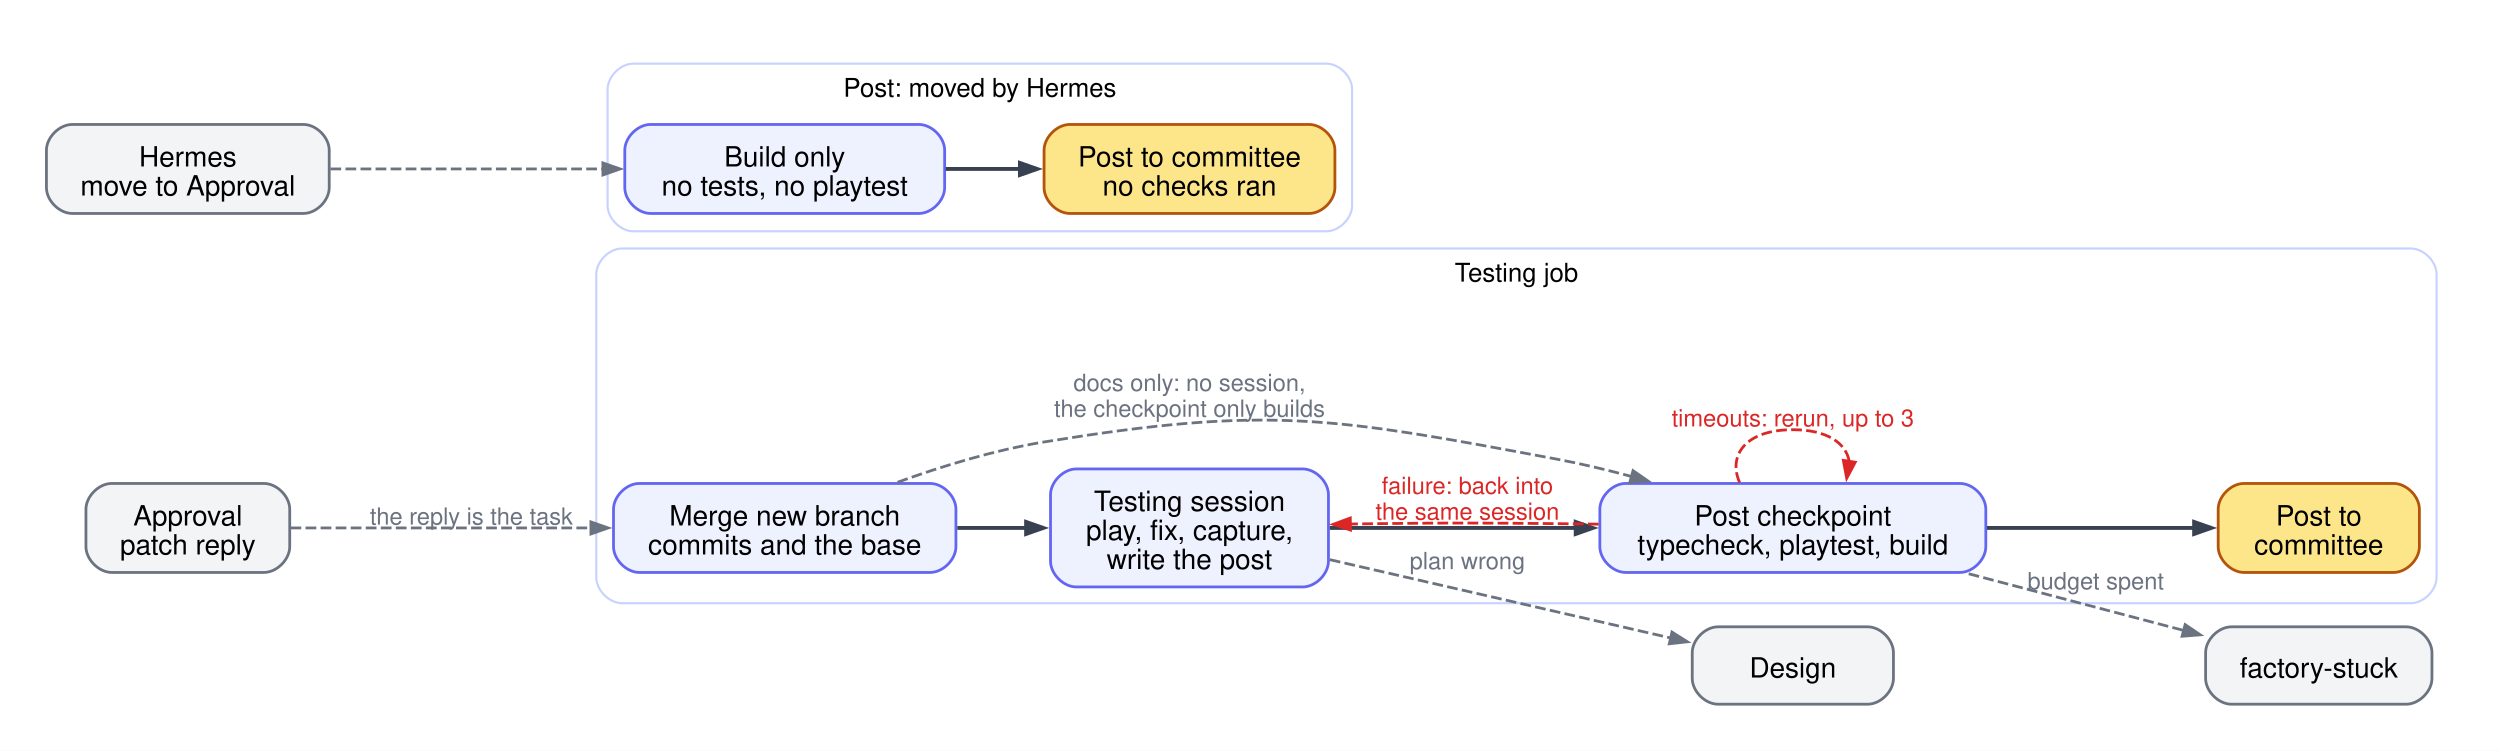
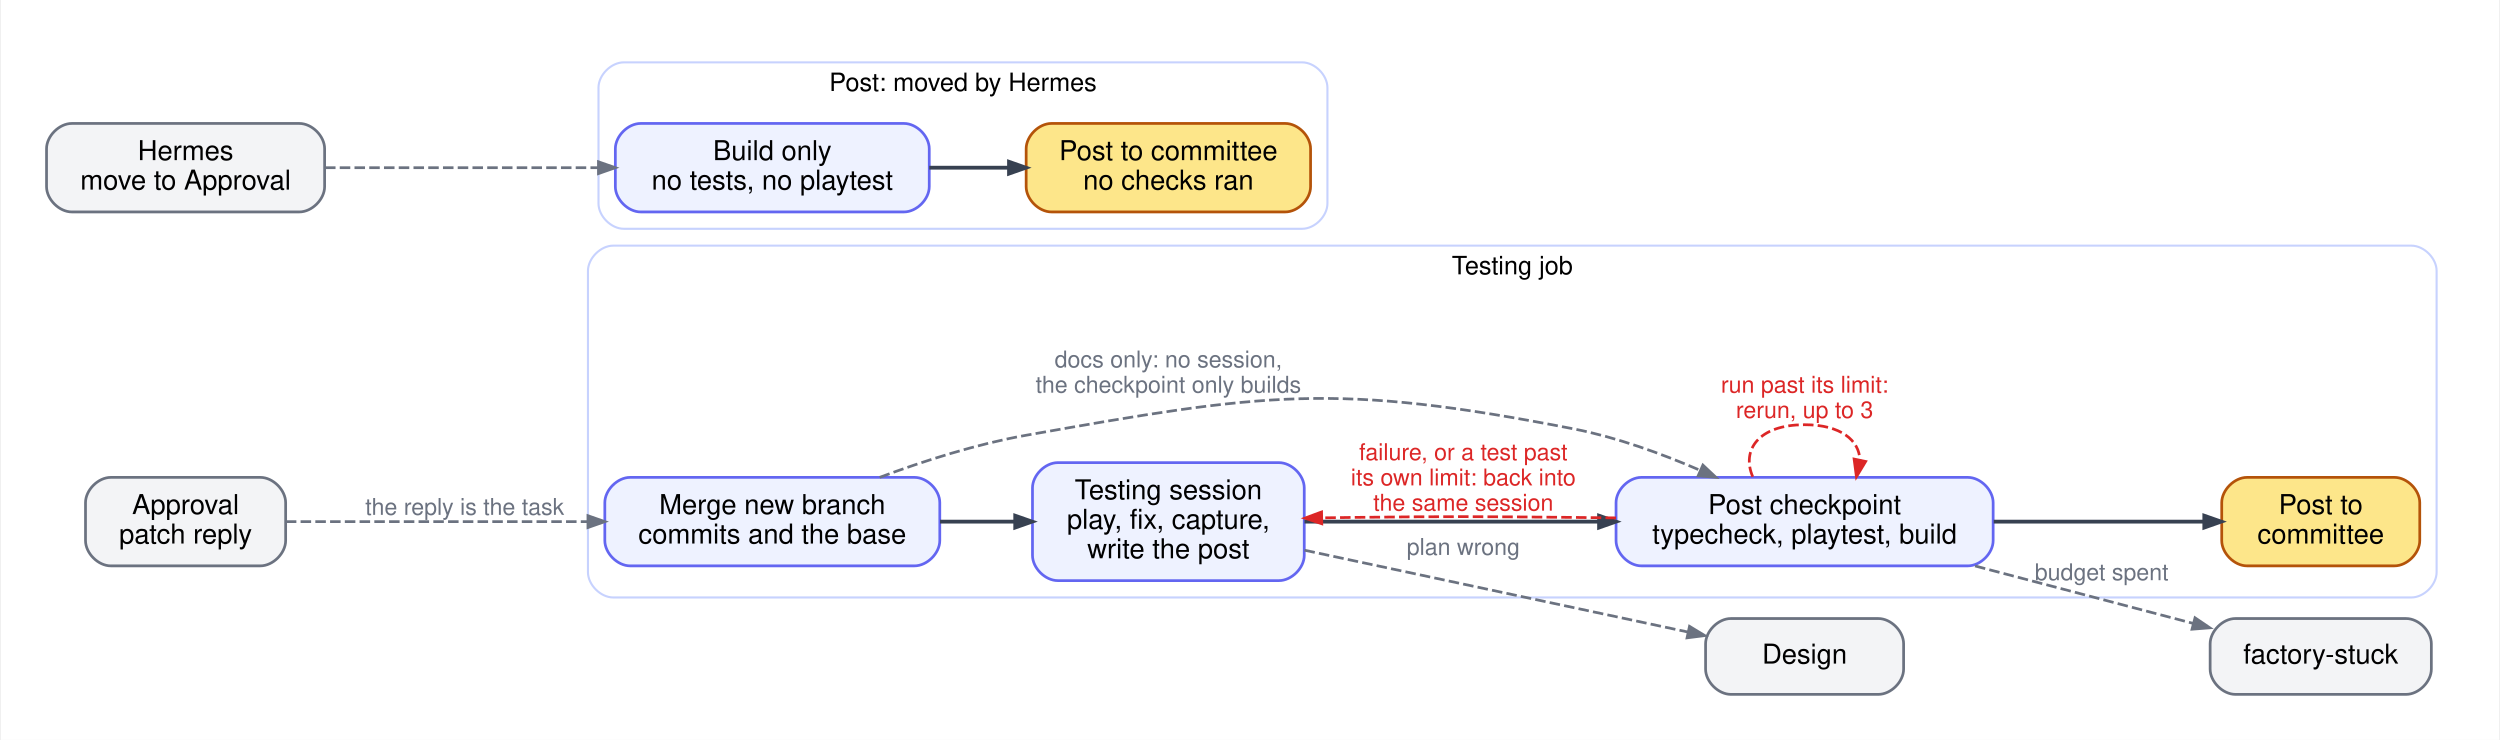
- <svg xmlns="http://www.w3.org/2000/svg" width="1163pt" height="349pt" viewBox="0.00 0.00 1163.00 349.00">
-   <g id="graph0" class="graph" transform="scale(1 1) rotate(0) translate(21.6 327.6)">
-     <polygon fill="white" stroke="none" points="-21.6,21.6 -21.6,-327.6 1141.5,-327.6 1141.5,21.6 -21.6,21.6" />
+ <svg xmlns="http://www.w3.org/2000/svg" width="1186pt" height="351pt" viewBox="0.00 0.00 1185.70 351.20">
+   <g id="graph0" class="graph" transform="scale(1 1) rotate(0) translate(21.6 329.6)">
+     <polygon fill="white" stroke="transparent" points="-21.6,21.6 -21.6,-329.6 1164.1,-329.6 1164.1,21.6 -21.6,21.6" />
    <g id="clust1" class="cluster">
-       <path fill="white" stroke="#c7d2fe" d="M267.8,-47C267.8,-47 1099.9,-47 1099.9,-47 1105.9,-47 1111.9,-53 1111.9,-59 1111.9,-59 1111.9,-200 1111.9,-200 1111.9,-206 1105.9,-212 1099.9,-212 1099.9,-212 267.8,-212 267.8,-212 261.8,-212 255.8,-206 255.8,-200 255.8,-200 255.8,-59 255.8,-59 255.8,-53 261.8,-47 267.8,-47" />
-       <text xml:space="preserve" text-anchor="middle" x="683.85" y="-196.6" font-family="Helvetica,sans-Serif" font-size="12.00">Testing job</text>
+       <path fill="white" stroke="#c7d2fe" d="M269,-46C269,-46 1122.5,-46 1122.5,-46 1128.5,-46 1134.5,-52 1134.5,-58 1134.5,-58 1134.5,-201 1134.5,-201 1134.5,-207 1128.5,-213 1122.5,-213 1122.5,-213 269,-213 269,-213 263,-213 257,-207 257,-201 257,-201 257,-58 257,-58 257,-52 263,-46 269,-46" />
+       <text text-anchor="middle" x="695.75" y="-199.4" font-family="Helvetica,sans-Serif" font-size="12.00">Testing job</text>
    </g>
    <g id="clust2" class="cluster">
-       <path fill="white" stroke="#c7d2fe" d="M273.05,-220C273.05,-220 595.4,-220 595.4,-220 601.4,-220 607.4,-226 607.4,-232 607.4,-232 607.4,-286 607.4,-286 607.4,-292 601.4,-298 595.4,-298 595.4,-298 273.05,-298 273.05,-298 267.05,-298 261.05,-292 261.05,-286 261.05,-286 261.05,-232 261.05,-232 261.05,-226 267.05,-220 273.05,-220" />
-       <text xml:space="preserve" text-anchor="middle" x="434.23" y="-282.6" font-family="Helvetica,sans-Serif" font-size="12.00">Post: moved by Hermes</text>
+       <path fill="white" stroke="#c7d2fe" d="M274,-221C274,-221 596,-221 596,-221 602,-221 608,-227 608,-233 608,-233 608,-288 608,-288 608,-294 602,-300 596,-300 596,-300 274,-300 274,-300 268,-300 262,-294 262,-288 262,-288 262,-233 262,-233 262,-227 268,-221 274,-221" />
+       <text text-anchor="middle" x="435" y="-286.4" font-family="Helvetica,sans-Serif" font-size="12.00">Post: moved by Hermes</text>
    </g>
    <g id="node1" class="node">
-       <path fill="#eef2ff" stroke="#6366f1" stroke-width="1.3" d="M411.1,-102.7C411.1,-102.7 275.8,-102.7 275.8,-102.7 269.8,-102.7 263.8,-96.7 263.8,-90.7 263.8,-90.7 263.8,-73.3 263.8,-73.3 263.8,-67.3 269.8,-61.3 275.8,-61.3 275.8,-61.3 411.1,-61.3 411.1,-61.3 417.1,-61.3 423.1,-67.3 423.1,-73.3 423.1,-73.3 423.1,-90.7 423.1,-90.7 423.1,-96.7 417.1,-102.7 411.1,-102.7" />
-       <text xml:space="preserve" text-anchor="middle" x="343.45" y="-83.15" font-family="Helvetica,sans-Serif" font-size="13.00">Merge new branch</text>
-       <text xml:space="preserve" text-anchor="middle" x="343.45" y="-69.65" font-family="Helvetica,sans-Serif" font-size="13.00">commits and the base</text>
+       <path fill="#eef2ff" stroke="#6366f1" stroke-width="1.3" d="M412,-103C412,-103 277,-103 277,-103 271,-103 265,-97 265,-91 265,-91 265,-73 265,-73 265,-67 271,-61 277,-61 277,-61 412,-61 412,-61 418,-61 424,-67 424,-73 424,-73 424,-91 424,-91 424,-97 418,-103 412,-103" />
+       <text text-anchor="middle" x="344.5" y="-85.6" font-family="Helvetica,sans-Serif" font-size="13.00">Merge new branch</text>
+       <text text-anchor="middle" x="344.5" y="-71.6" font-family="Helvetica,sans-Serif" font-size="13.00">commits and the base</text>
    </g>
    <g id="node2" class="node">
-       <path fill="#eef2ff" stroke="#6366f1" stroke-width="1.3" d="M584.4,-109.45C584.4,-109.45 479.1,-109.45 479.1,-109.45 473.1,-109.45 467.1,-103.45 467.1,-97.45 467.1,-97.45 467.1,-66.55 467.1,-66.55 467.1,-60.55 473.1,-54.55 479.1,-54.55 479.1,-54.55 584.4,-54.55 584.4,-54.55 590.4,-54.55 596.4,-60.55 596.4,-66.55 596.4,-66.55 596.4,-97.45 596.4,-97.45 596.4,-103.45 590.4,-109.45 584.4,-109.45" />
-       <text xml:space="preserve" text-anchor="middle" x="531.75" y="-89.9" font-family="Helvetica,sans-Serif" font-size="13.00">Testing session</text>
-       <text xml:space="preserve" text-anchor="middle" x="531.75" y="-76.4" font-family="Helvetica,sans-Serif" font-size="13.00">play, fix, capture,</text>
-       <text xml:space="preserve" text-anchor="middle" x="531.75" y="-62.9" font-family="Helvetica,sans-Serif" font-size="13.00">write the post</text>
+       <path fill="#eef2ff" stroke="#6366f1" stroke-width="1.3" d="M585,-110C585,-110 480,-110 480,-110 474,-110 468,-104 468,-98 468,-98 468,-66 468,-66 468,-60 474,-54 480,-54 480,-54 585,-54 585,-54 591,-54 597,-60 597,-66 597,-66 597,-98 597,-98 597,-104 591,-110 585,-110" />
+       <text text-anchor="middle" x="532.5" y="-92.6" font-family="Helvetica,sans-Serif" font-size="13.00">Testing session</text>
+       <text text-anchor="middle" x="532.5" y="-78.6" font-family="Helvetica,sans-Serif" font-size="13.00">play, fix, capture,</text>
+       <text text-anchor="middle" x="532.5" y="-64.6" font-family="Helvetica,sans-Serif" font-size="13.00">write the post</text>
    </g>
    <g id="edge1" class="edge">
-       <path fill="none" stroke="#374151" stroke-width="1.8" d="M423.73,-82C434.42,-82 445.37,-82 455.98,-82" />
-       <polygon fill="#374151" stroke="#374151" stroke-width="1.8" points="455.74,-84.8 463.74,-82 455.74,-79.2 455.74,-84.8" />
+       <path fill="none" stroke="#374151" stroke-width="1.8" d="M424.11,-82C435.95,-82 448.11,-82 459.8,-82" />
+       <polygon fill="#374151" stroke="#374151" stroke-width="1.8" points="459.81,-84.8 467.81,-82 459.81,-79.2 459.81,-84.8" />
    </g>
    <g id="node3" class="node">
-       <path fill="#eef2ff" stroke="#6366f1" stroke-width="1.3" d="M890.2,-102.7C890.2,-102.7 734.65,-102.7 734.65,-102.7 728.65,-102.7 722.65,-96.7 722.65,-90.7 722.65,-90.7 722.65,-73.3 722.65,-73.3 722.65,-67.3 728.65,-61.3 734.65,-61.3 734.65,-61.3 890.2,-61.3 890.2,-61.3 896.2,-61.3 902.2,-67.3 902.2,-73.3 902.2,-73.3 902.2,-90.7 902.2,-90.7 902.2,-96.7 896.2,-102.7 890.2,-102.7" />
-       <text xml:space="preserve" text-anchor="middle" x="812.43" y="-83.15" font-family="Helvetica,sans-Serif" font-size="13.00">Post checkpoint</text>
-       <text xml:space="preserve" text-anchor="middle" x="812.43" y="-69.65" font-family="Helvetica,sans-Serif" font-size="13.00">typecheck, playtest, build</text>
+       <path fill="#eef2ff" stroke="#6366f1" stroke-width="1.3" d="M912,-103C912,-103 757,-103 757,-103 751,-103 745,-97 745,-91 745,-91 745,-73 745,-73 745,-67 751,-61 757,-61 757,-61 912,-61 912,-61 918,-61 924,-67 924,-73 924,-73 924,-91 924,-91 924,-97 918,-103 912,-103" />
+       <text text-anchor="middle" x="834.5" y="-85.6" font-family="Helvetica,sans-Serif" font-size="13.00">Post checkpoint</text>
+       <text text-anchor="middle" x="834.5" y="-71.6" font-family="Helvetica,sans-Serif" font-size="13.00">typecheck, playtest, build</text>
    </g>
    <g id="edge7" class="edge">
-       <path fill="none" stroke="#6b7280" stroke-width="1.3" stroke-dasharray="5,2" d="M395.94,-103.26C416.73,-110.77 441.18,-118.27 464.1,-122 568.8,-139.04 598.38,-133.51 702.65,-114 713.99,-111.88 725.83,-109.05 737.36,-105.95" />
-       <polygon fill="#6b7280" stroke="#6b7280" stroke-width="1.3" points="738.09,-108.66 745.06,-103.82 736.6,-103.26 738.09,-108.66" />
-       <text xml:space="preserve" text-anchor="middle" x="531.75" y="-145.72" font-family="Helvetica,sans-Serif" font-size="11.00" fill="#6b7280">docs only: no session,</text>
-       <text xml:space="preserve" text-anchor="middle" x="531.75" y="-133.72" font-family="Helvetica,sans-Serif" font-size="11.00" fill="#6b7280">the checkpoint only builds</text>
+       <path fill="none" stroke="#6b7280" stroke-width="1.3" stroke-dasharray="5,2" d="M395.46,-103.02C416.53,-110.86 441.57,-118.86 465,-123 578.8,-143.11 611.57,-148.12 725,-126 745.25,-122.05 766.5,-114.32 784.77,-106.42" />
+       <polygon fill="#6b7280" stroke="#6b7280" stroke-width="1.3" points="786.23,-108.84 792.41,-103.03 783.96,-103.72 786.23,-108.84" />
+       <text text-anchor="middle" x="532.5" y="-155.2" font-family="Helvetica,sans-Serif" font-size="11.00" fill="#6b7280">docs only: no session,</text>
+       <text text-anchor="middle" x="532.5" y="-143.2" font-family="Helvetica,sans-Serif" font-size="11.00" fill="#6b7280">the checkpoint only builds</text>
    </g>
    <g id="edge2" class="edge">
-       <path fill="none" stroke="#374151" stroke-width="1.8" d="M597.03,-82C630.97,-82 673.38,-82 711.5,-82" />
-       <polygon fill="#374151" stroke="#374151" stroke-width="1.8" points="711.41,-84.8 719.41,-82 711.41,-79.2 711.41,-84.8" />
+       <path fill="none" stroke="#374151" stroke-width="1.8" d="M597.12,-82C637.69,-82 691.03,-82 736.78,-82" />
+       <polygon fill="#374151" stroke="#374151" stroke-width="1.8" points="736.94,-84.8 744.94,-82 736.94,-79.2 736.94,-84.8" />
    </g>
    <g id="node9" class="node">
-       <path fill="#f3f4f6" stroke="#6b7280" stroke-width="1.3" d="M847.23,-36C847.23,-36 777.63,-36 777.63,-36 771.63,-36 765.63,-30 765.63,-24 765.63,-24 765.63,-12 765.63,-12 765.63,-6 771.63,0 777.63,0 777.63,0 847.23,0 847.23,0 853.23,0 859.23,-6 859.23,-12 859.23,-12 859.23,-24 859.23,-24 859.23,-30 853.23,-36 847.23,-36" />
-       <text xml:space="preserve" text-anchor="middle" x="812.43" y="-12.4" font-family="Helvetica,sans-Serif" font-size="13.00">Design</text>
+       <path fill="#f3f4f6" stroke="#6b7280" stroke-width="1.3" d="M869.5,-36C869.5,-36 799.5,-36 799.5,-36 793.5,-36 787.5,-30 787.5,-24 787.5,-24 787.5,-12 787.5,-12 787.5,-6 793.5,0 799.5,0 799.5,0 869.5,0 869.5,0 875.5,0 881.5,-6 881.5,-12 881.5,-12 881.5,-24 881.5,-24 881.5,-30 875.5,-36 869.5,-36" />
+       <text text-anchor="middle" x="834.5" y="-14.6" font-family="Helvetica,sans-Serif" font-size="13.00">Design</text>
    </g>
    <g id="edge10" class="edge">
-       <path fill="none" stroke="#6b7280" stroke-width="1.3" stroke-dasharray="5,2" d="M597.03,-67.24C645.06,-56.21 710.03,-41.29 755.82,-30.77" />
-       <polygon fill="#6b7280" stroke="#6b7280" stroke-width="1.3" points="756.2,-33.56 763.37,-29.04 754.95,-28.1 756.2,-33.56" />
-       <text xml:space="preserve" text-anchor="middle" x="661.03" y="-62.85" font-family="Helvetica,sans-Serif" font-size="11.00" fill="#6b7280">plan wrong</text>
+       <path fill="none" stroke="#6b7280" stroke-width="1.3" stroke-dasharray="5,2" d="M597.12,-68.43C651.16,-56.9 727.89,-40.53 779.11,-29.6" />
+       <polygon fill="#6b7280" stroke="#6b7280" stroke-width="1.3" points="779.87,-32.3 787.11,-27.9 778.7,-26.83 779.87,-32.3" />
+       <text text-anchor="middle" x="672.5" y="-66.2" font-family="Helvetica,sans-Serif" font-size="11.00" fill="#6b7280">plan wrong</text>
    </g>
    <g id="edge5" class="edge">
-       <path fill="none" stroke="#dc2626" stroke-width="1.3" stroke-dasharray="5,2" d="M722.09,-83.77C715.51,-83.86 708.98,-83.94 702.65,-84 665.65,-84.34 656.4,-84.43 619.4,-84 615.14,-83.95 610.76,-83.89 606.34,-83.82" />
-       <polygon fill="#dc2626" stroke="#dc2626" stroke-width="1.3" points="606.65,-81.02 598.6,-83.68 606.55,-86.62 606.65,-81.02" />
-       <text xml:space="preserve" text-anchor="middle" x="661.03" y="-97.84" font-family="Helvetica,sans-Serif" font-size="11.00" fill="#dc2626">failure: back into</text>
-       <text xml:space="preserve" text-anchor="middle" x="661.03" y="-85.84" font-family="Helvetica,sans-Serif" font-size="11.00" fill="#dc2626">the same session</text>
+       <path fill="none" stroke="#dc2626" stroke-width="1.3" stroke-dasharray="5,2" d="M744.98,-83.77C738.22,-83.86 731.5,-83.94 725,-84 678.34,-84.43 666.66,-84.54 620,-84 615.29,-83.95 610.43,-83.87 605.53,-83.79" />
+       <polygon fill="#dc2626" stroke="#dc2626" stroke-width="1.3" points="605.32,-80.99 597.27,-83.64 605.22,-86.59 605.32,-80.99" />
+       <text text-anchor="middle" x="672.5" y="-111.2" font-family="Helvetica,sans-Serif" font-size="11.00" fill="#dc2626">failure, or a test past</text>
+       <text text-anchor="middle" x="672.5" y="-99.2" font-family="Helvetica,sans-Serif" font-size="11.00" fill="#dc2626">its own limit: back into</text>
+       <text text-anchor="middle" x="672.5" y="-87.2" font-family="Helvetica,sans-Serif" font-size="11.00" fill="#dc2626">the same session</text>
    </g>
    <g id="edge6" class="edge">
-       <path fill="none" stroke="#dc2626" stroke-width="1.3" stroke-dasharray="5,2" d="M787.66,-103.15C782.15,-115.8 790.41,-127.7 812.43,-127.7 828.59,-127.7 837.34,-121.28 838.67,-112.86" />
-       <polygon fill="#dc2626" stroke="#dc2626" stroke-width="1.3" points="841.46,-112.59 837.49,-105.1 835.92,-113.43 841.46,-112.59" />
-       <text xml:space="preserve" text-anchor="middle" x="812.43" y="-129.25" font-family="Helvetica,sans-Serif" font-size="11.00" fill="#dc2626">timeouts: rerun, up to 3</text>
+       <path fill="none" stroke="#dc2626" stroke-width="1.3" stroke-dasharray="5,2" d="M809.89,-103.29C804.42,-116.02 812.62,-128 834.5,-128 851.76,-128 860.51,-120.54 860.75,-111.14" />
+       <polygon fill="#dc2626" stroke="#dc2626" stroke-width="1.3" points="863.48,-110.55 859.11,-103.29 858,-111.7 863.48,-110.55" />
+       <text text-anchor="middle" x="834.5" y="-143.2" font-family="Helvetica,sans-Serif" font-size="11.00" fill="#dc2626">run past its limit:</text>
+       <text text-anchor="middle" x="834.5" y="-131.2" font-family="Helvetica,sans-Serif" font-size="11.00" fill="#dc2626">rerun, up to 3</text>
    </g>
    <g id="node4" class="node">
-       <path fill="#fde68a" stroke="#b45309" stroke-width="1.3" d="M1091.9,-102.7C1091.9,-102.7 1022.3,-102.7 1022.3,-102.7 1016.3,-102.7 1010.3,-96.7 1010.3,-90.7 1010.3,-90.7 1010.3,-73.3 1010.3,-73.3 1010.3,-67.3 1016.3,-61.3 1022.3,-61.3 1022.3,-61.3 1091.9,-61.3 1091.9,-61.3 1097.9,-61.3 1103.9,-67.3 1103.9,-73.3 1103.9,-73.3 1103.9,-90.7 1103.9,-90.7 1103.9,-96.7 1097.9,-102.7 1091.9,-102.7" />
-       <text xml:space="preserve" text-anchor="middle" x="1057.1" y="-83.15" font-family="Helvetica,sans-Serif" font-size="13.00">Post to</text>
-       <text xml:space="preserve" text-anchor="middle" x="1057.1" y="-69.65" font-family="Helvetica,sans-Serif" font-size="13.00">committee</text>
+       <path fill="#fde68a" stroke="#b45309" stroke-width="1.3" d="M1114.5,-103C1114.5,-103 1044.5,-103 1044.5,-103 1038.5,-103 1032.5,-97 1032.5,-91 1032.5,-91 1032.5,-73 1032.5,-73 1032.5,-67 1038.5,-61 1044.5,-61 1044.5,-61 1114.5,-61 1114.5,-61 1120.5,-61 1126.5,-67 1126.5,-73 1126.5,-73 1126.5,-91 1126.5,-91 1126.5,-97 1120.5,-103 1114.5,-103" />
+       <text text-anchor="middle" x="1079.5" y="-85.6" font-family="Helvetica,sans-Serif" font-size="13.00">Post to</text>
+       <text text-anchor="middle" x="1079.5" y="-71.6" font-family="Helvetica,sans-Serif" font-size="13.00">committee</text>
    </g>
    <g id="edge3" class="edge">
-       <path fill="none" stroke="#374151" stroke-width="1.8" d="M902.75,-82C934.99,-82 970.47,-82 999.18,-82" />
-       <polygon fill="#374151" stroke="#374151" stroke-width="1.8" points="999.1,-84.8 1007.1,-82 999.1,-79.2 999.1,-84.8" />
+       <path fill="none" stroke="#374151" stroke-width="1.8" d="M924.26,-82C957.72,-82 994.76,-82 1024.16,-82" />
+       <polygon fill="#374151" stroke="#374151" stroke-width="1.8" points="1024.23,-84.8 1032.23,-82 1024.23,-79.2 1024.23,-84.8" />
    </g>
    <g id="node10" class="node">
-       <path fill="#f3f4f6" stroke="#6b7280" stroke-width="1.3" d="M1097.75,-36C1097.75,-36 1016.45,-36 1016.45,-36 1010.45,-36 1004.45,-30 1004.45,-24 1004.45,-24 1004.45,-12 1004.45,-12 1004.45,-6 1010.45,0 1016.45,0 1016.45,0 1097.75,0 1097.75,0 1103.75,0 1109.75,-6 1109.75,-12 1109.75,-12 1109.75,-24 1109.75,-24 1109.75,-30 1103.75,-36 1097.75,-36" />
-       <text xml:space="preserve" text-anchor="middle" x="1057.1" y="-12.4" font-family="Helvetica,sans-Serif" font-size="13.00">factory-stuck</text>
+       <path fill="#f3f4f6" stroke="#6b7280" stroke-width="1.3" d="M1120,-36C1120,-36 1039,-36 1039,-36 1033,-36 1027,-30 1027,-24 1027,-24 1027,-12 1027,-12 1027,-6 1033,0 1039,0 1039,0 1120,0 1120,0 1126,0 1132,-6 1132,-12 1132,-12 1132,-24 1132,-24 1132,-30 1126,-36 1120,-36" />
+       <text text-anchor="middle" x="1079.5" y="-14.6" font-family="Helvetica,sans-Serif" font-size="13.00">factory-stuck</text>
    </g>
    <g id="edge11" class="edge">
-       <path fill="none" stroke="#6b7280" stroke-width="1.3" stroke-dasharray="5,2" d="M894.23,-60.69C926.83,-52.09 963.83,-42.33 994.23,-34.32" />
-       <polygon fill="#6b7280" stroke="#6b7280" stroke-width="1.3" points="994.93,-37.03 1001.95,-32.28 993.5,-31.61 994.93,-37.03" />
-       <text xml:space="preserve" text-anchor="middle" x="953.33" y="-53.47" font-family="Helvetica,sans-Serif" font-size="11.00" fill="#6b7280">budget spent</text>
+       <path fill="none" stroke="#6b7280" stroke-width="1.3" stroke-dasharray="5,2" d="M915.4,-60.96C949.2,-52.05 987.87,-41.87 1019.08,-33.65" />
+       <polygon fill="#6b7280" stroke="#6b7280" stroke-width="1.3" points="1019.82,-36.35 1026.84,-31.6 1018.4,-30.93 1019.82,-36.35" />
+       <text text-anchor="middle" x="975.5" y="-54.2" font-family="Helvetica,sans-Serif" font-size="11.00" fill="#6b7280">budget spent</text>
    </g>
    <g id="node5" class="node">
-       <path fill="#eef2ff" stroke="#6366f1" stroke-width="1.3" d="M405.85,-269.7C405.85,-269.7 281.05,-269.7 281.05,-269.7 275.05,-269.7 269.05,-263.7 269.05,-257.7 269.05,-257.7 269.05,-240.3 269.05,-240.3 269.05,-234.3 275.05,-228.3 281.05,-228.3 281.05,-228.3 405.85,-228.3 405.85,-228.3 411.85,-228.3 417.85,-234.3 417.85,-240.3 417.85,-240.3 417.85,-257.7 417.85,-257.7 417.85,-263.7 411.85,-269.7 405.85,-269.7" />
-       <text xml:space="preserve" text-anchor="middle" x="343.45" y="-250.15" font-family="Helvetica,sans-Serif" font-size="13.00">Build only</text>
-       <text xml:space="preserve" text-anchor="middle" x="343.45" y="-236.65" font-family="Helvetica,sans-Serif" font-size="13.00">no tests, no playtest</text>
+       <path fill="#eef2ff" stroke="#6366f1" stroke-width="1.3" d="M407,-271C407,-271 282,-271 282,-271 276,-271 270,-265 270,-259 270,-259 270,-241 270,-241 270,-235 276,-229 282,-229 282,-229 407,-229 407,-229 413,-229 419,-235 419,-241 419,-241 419,-259 419,-259 419,-265 413,-271 407,-271" />
+       <text text-anchor="middle" x="344.5" y="-253.6" font-family="Helvetica,sans-Serif" font-size="13.00">Build only</text>
+       <text text-anchor="middle" x="344.5" y="-239.6" font-family="Helvetica,sans-Serif" font-size="13.00">no tests, no playtest</text>
    </g>
    <g id="node6" class="node">
-       <path fill="#fde68a" stroke="#b45309" stroke-width="1.3" d="M587.4,-269.7C587.4,-269.7 476.1,-269.7 476.1,-269.7 470.1,-269.7 464.1,-263.7 464.1,-257.7 464.1,-257.7 464.1,-240.3 464.1,-240.3 464.1,-234.3 470.1,-228.3 476.1,-228.3 476.1,-228.3 587.4,-228.3 587.4,-228.3 593.4,-228.3 599.4,-234.3 599.4,-240.3 599.4,-240.3 599.4,-257.7 599.4,-257.7 599.4,-263.7 593.4,-269.7 587.4,-269.7" />
-       <text xml:space="preserve" text-anchor="middle" x="531.75" y="-250.15" font-family="Helvetica,sans-Serif" font-size="13.00">Post to committee</text>
-       <text xml:space="preserve" text-anchor="middle" x="531.75" y="-236.65" font-family="Helvetica,sans-Serif" font-size="13.00">no checks ran</text>
+       <path fill="#fde68a" stroke="#b45309" stroke-width="1.3" d="M588,-271C588,-271 477,-271 477,-271 471,-271 465,-265 465,-259 465,-259 465,-241 465,-241 465,-235 471,-229 477,-229 477,-229 588,-229 588,-229 594,-229 600,-235 600,-241 600,-241 600,-259 600,-259 600,-265 594,-271 588,-271" />
+       <text text-anchor="middle" x="532.5" y="-253.6" font-family="Helvetica,sans-Serif" font-size="13.00">Post to committee</text>
+       <text text-anchor="middle" x="532.5" y="-239.6" font-family="Helvetica,sans-Serif" font-size="13.00">no checks ran</text>
    </g>
    <g id="edge4" class="edge">
-       <path fill="none" stroke="#374151" stroke-width="1.8" d="M418.35,-249C429.78,-249 441.62,-249 453.13,-249" />
-       <polygon fill="#374151" stroke="#374151" stroke-width="1.8" points="452.87,-251.8 460.87,-249 452.87,-246.2 452.87,-251.8" />
+       <path fill="none" stroke="#374151" stroke-width="1.8" d="M419.01,-250C431.42,-250 444.32,-250 456.76,-250" />
+       <polygon fill="#374151" stroke="#374151" stroke-width="1.8" points="456.86,-252.8 464.86,-250 456.86,-247.2 456.86,-252.8" />
    </g>
    <g id="node7" class="node">
-       <path fill="#f3f4f6" stroke="#6b7280" stroke-width="1.3" d="M119.55,-269.7C119.55,-269.7 12,-269.7 12,-269.7 6,-269.7 0,-263.7 0,-257.7 0,-257.7 0,-240.3 0,-240.3 0,-234.3 6,-228.3 12,-228.3 12,-228.3 119.55,-228.3 119.55,-228.3 125.55,-228.3 131.55,-234.3 131.55,-240.3 131.55,-240.3 131.55,-257.7 131.55,-257.7 131.55,-263.7 125.55,-269.7 119.55,-269.7" />
-       <text xml:space="preserve" text-anchor="middle" x="65.78" y="-250.15" font-family="Helvetica,sans-Serif" font-size="13.00">Hermes</text>
-       <text xml:space="preserve" text-anchor="middle" x="65.78" y="-236.65" font-family="Helvetica,sans-Serif" font-size="13.00">move to Approval</text>
+       <path fill="#f3f4f6" stroke="#6b7280" stroke-width="1.3" d="M120,-271C120,-271 12,-271 12,-271 6,-271 0,-265 0,-259 0,-259 0,-241 0,-241 0,-235 6,-229 12,-229 12,-229 120,-229 120,-229 126,-229 132,-235 132,-241 132,-241 132,-259 132,-259 132,-265 126,-271 120,-271" />
+       <text text-anchor="middle" x="66" y="-253.6" font-family="Helvetica,sans-Serif" font-size="13.00">Hermes</text>
+       <text text-anchor="middle" x="66" y="-239.6" font-family="Helvetica,sans-Serif" font-size="13.00">move to Approval</text>
    </g>
    <g id="edge8" class="edge">
-       <path fill="none" stroke="#6b7280" stroke-width="1.3" stroke-dasharray="5,2" d="M132.11,-249C170.06,-249 218.26,-249 258.94,-249" />
-       <polygon fill="#6b7280" stroke="#6b7280" stroke-width="1.3" points="258.87,-251.8 266.87,-249 258.87,-246.2 258.87,-251.8" />
+       <path fill="none" stroke="#6b7280" stroke-width="1.3" stroke-dasharray="5,2" d="M132.18,-250C170.94,-250 220.47,-250 261.83,-250" />
+       <polygon fill="#6b7280" stroke="#6b7280" stroke-width="1.3" points="261.99,-252.8 269.99,-250 261.99,-247.2 261.99,-252.8" />
    </g>
    <g id="node8" class="node">
-       <path fill="#f3f4f6" stroke="#6b7280" stroke-width="1.3" d="M101.18,-102.7C101.18,-102.7 30.38,-102.7 30.38,-102.7 24.38,-102.7 18.38,-96.7 18.38,-90.7 18.38,-90.7 18.38,-73.3 18.38,-73.3 18.38,-67.3 24.38,-61.3 30.38,-61.3 30.38,-61.3 101.18,-61.3 101.18,-61.3 107.18,-61.3 113.18,-67.3 113.18,-73.3 113.18,-73.3 113.18,-90.7 113.18,-90.7 113.18,-96.7 107.18,-102.7 101.18,-102.7" />
-       <text xml:space="preserve" text-anchor="middle" x="65.78" y="-83.15" font-family="Helvetica,sans-Serif" font-size="13.00">Approval</text>
-       <text xml:space="preserve" text-anchor="middle" x="65.78" y="-69.65" font-family="Helvetica,sans-Serif" font-size="13.00">patch reply</text>
+       <path fill="#f3f4f6" stroke="#6b7280" stroke-width="1.3" d="M101.5,-103C101.5,-103 30.5,-103 30.5,-103 24.5,-103 18.5,-97 18.5,-91 18.5,-91 18.5,-73 18.5,-73 18.5,-67 24.5,-61 30.5,-61 30.5,-61 101.5,-61 101.5,-61 107.5,-61 113.5,-67 113.5,-73 113.5,-73 113.5,-91 113.5,-91 113.5,-97 107.5,-103 101.5,-103" />
+       <text text-anchor="middle" x="66" y="-85.6" font-family="Helvetica,sans-Serif" font-size="13.00">Approval</text>
+       <text text-anchor="middle" x="66" y="-71.6" font-family="Helvetica,sans-Serif" font-size="13.00">patch reply</text>
    </g>
    <g id="edge9" class="edge">
-       <path fill="none" stroke="#6b7280" stroke-width="1.3" stroke-dasharray="5,2" d="M113.54,-82C151.76,-82 206.89,-82 253.47,-82" />
-       <polygon fill="#6b7280" stroke="#6b7280" stroke-width="1.3" points="253.3,-84.8 261.3,-82 253.3,-79.2 253.3,-84.8" />
-       <text xml:space="preserve" text-anchor="middle" x="197.68" y="-83.55" font-family="Helvetica,sans-Serif" font-size="11.00" fill="#6b7280">the reply is the task</text>
+       <path fill="none" stroke="#6b7280" stroke-width="1.3" stroke-dasharray="5,2" d="M113.59,-82C152.66,-82 209.49,-82 256.88,-82" />
+       <polygon fill="#6b7280" stroke="#6b7280" stroke-width="1.3" points="257,-84.8 265,-82 257,-79.2 257,-84.8" />
+       <text text-anchor="middle" x="198.5" y="-85.2" font-family="Helvetica,sans-Serif" font-size="11.00" fill="#6b7280">the reply is the task</text>
    </g>
  </g>
</svg>
